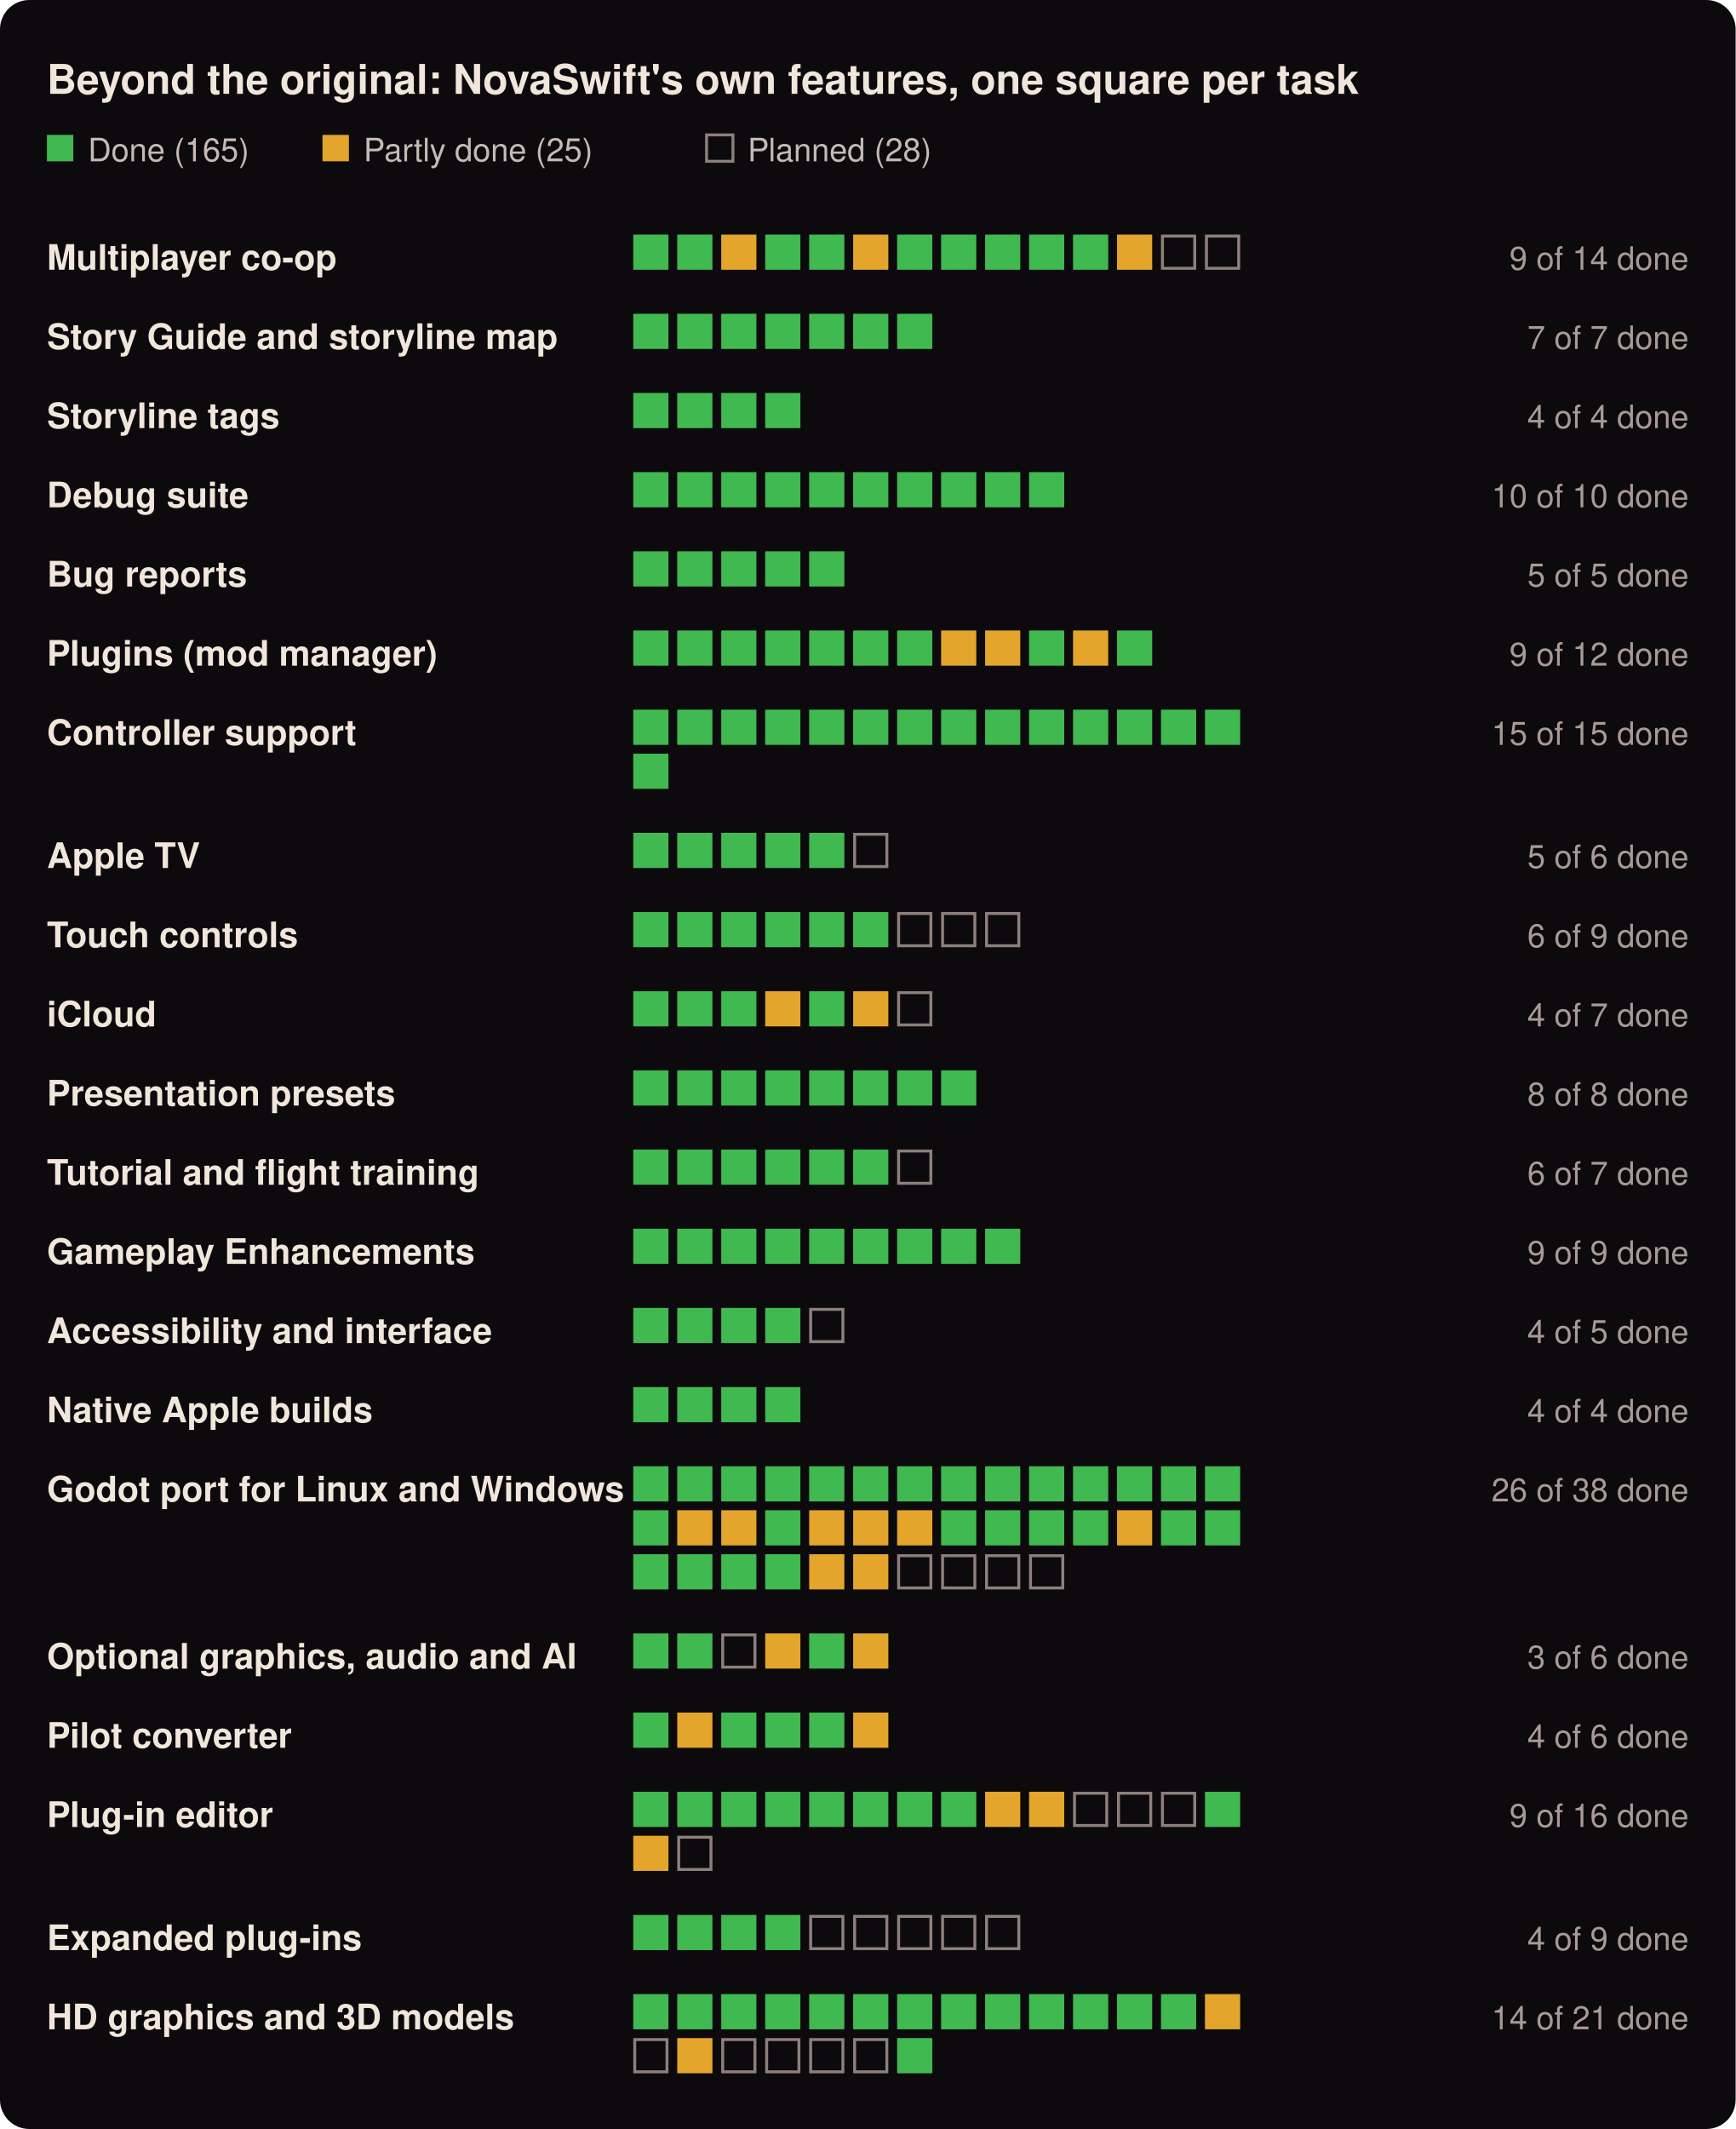
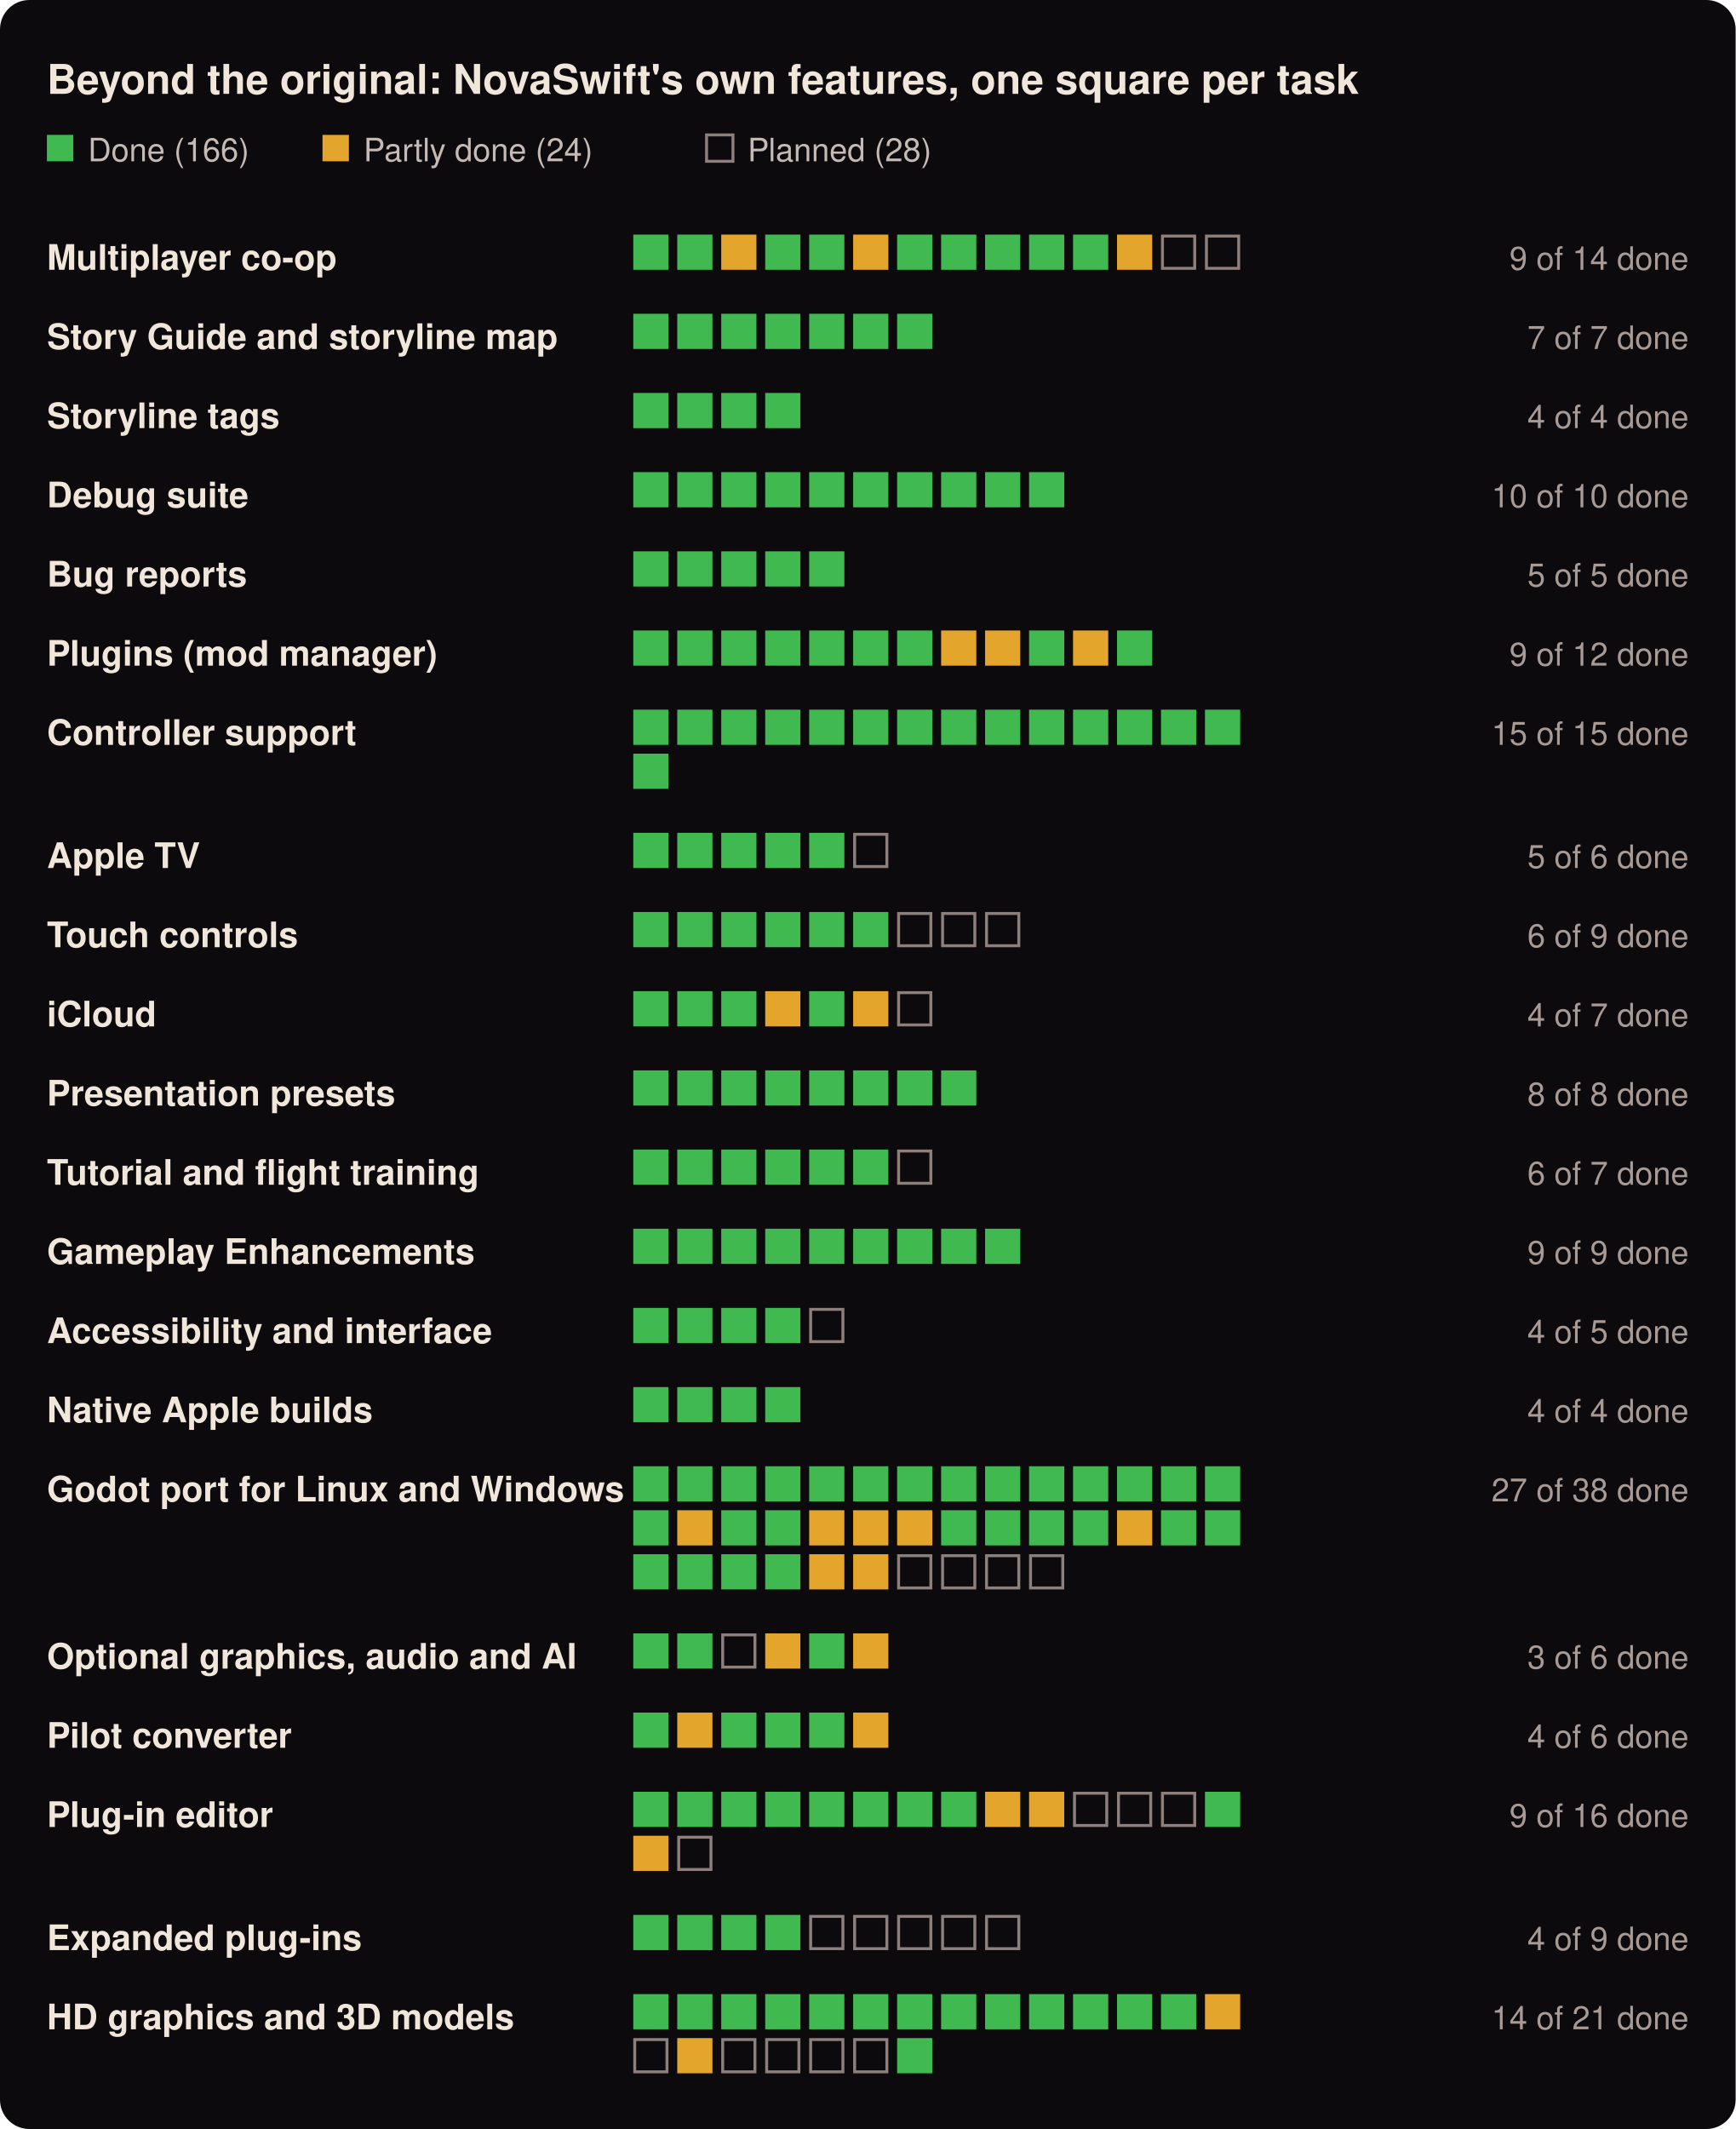
<svg xmlns="http://www.w3.org/2000/svg" width="592" height="726" viewBox="0 0 592 726" font-family="-apple-system, Segoe UI, Helvetica, Arial, sans-serif">
  <style>.h1{font-size:14px;font-weight:600;fill:#f0e6da}.gh{font-size:12px;font-weight:600;fill:#f0e6da}.gn{font-size:11px;fill:#a89a95}.lg{font-size:11px;fill:#c6bab5}</style>
  <rect width="592" height="726" rx="10" fill="#0d0a0e" />
  <text x="16" y="32" class="h1">Beyond the original: NovaSwift's own features, one square per task</text>
  <rect x="16" y="46" width="9" height="9" fill="#3fb950" />
-   <text x="30" y="55" class="lg">Done (165)</text>
+   <text x="30" y="55" class="lg">Done (166)</text>
  <rect x="110" y="46" width="9" height="9" fill="#e3a52b" />
-   <text x="124" y="55" class="lg">Partly done (25)</text>
+   <text x="124" y="55" class="lg">Partly done (24)</text>
  <rect x="241" y="46" width="9" height="9" fill="none" stroke="#8d807c" />
  <text x="255" y="55" class="lg">Planned (28)</text>
  <text x="16" y="92" class="gh">Multiplayer co-op</text>
  <text x="576" y="92" class="gn" text-anchor="end">9 of 14 done</text>
  <rect x="216" y="80" width="12" height="12" fill="#3fb950" />
  <rect x="231" y="80" width="12" height="12" fill="#3fb950" />
  <rect x="246" y="80" width="12" height="12" fill="#e3a52b" />
  <rect x="261" y="80" width="12" height="12" fill="#3fb950" />
  <rect x="276" y="80" width="12" height="12" fill="#3fb950" />
  <rect x="291" y="80" width="12" height="12" fill="#e3a52b" />
  <rect x="306" y="80" width="12" height="12" fill="#3fb950" />
  <rect x="321" y="80" width="12" height="12" fill="#3fb950" />
  <rect x="336" y="80" width="12" height="12" fill="#3fb950" />
  <rect x="351" y="80" width="12" height="12" fill="#3fb950" />
  <rect x="366" y="80" width="12" height="12" fill="#3fb950" />
  <rect x="381" y="80" width="12" height="12" fill="#e3a52b" />
  <rect x="396.5" y="80.5" width="11" height="11" fill="none" stroke="#8d807c" />
  <rect x="411.5" y="80.5" width="11" height="11" fill="none" stroke="#8d807c" />
  <text x="16" y="119" class="gh">Story Guide and storyline map</text>
  <text x="576" y="119" class="gn" text-anchor="end">7 of 7 done</text>
  <rect x="216" y="107" width="12" height="12" fill="#3fb950" />
  <rect x="231" y="107" width="12" height="12" fill="#3fb950" />
  <rect x="246" y="107" width="12" height="12" fill="#3fb950" />
  <rect x="261" y="107" width="12" height="12" fill="#3fb950" />
  <rect x="276" y="107" width="12" height="12" fill="#3fb950" />
  <rect x="291" y="107" width="12" height="12" fill="#3fb950" />
  <rect x="306" y="107" width="12" height="12" fill="#3fb950" />
  <text x="16" y="146" class="gh">Storyline tags</text>
  <text x="576" y="146" class="gn" text-anchor="end">4 of 4 done</text>
  <rect x="216" y="134" width="12" height="12" fill="#3fb950" />
  <rect x="231" y="134" width="12" height="12" fill="#3fb950" />
  <rect x="246" y="134" width="12" height="12" fill="#3fb950" />
  <rect x="261" y="134" width="12" height="12" fill="#3fb950" />
  <text x="16" y="173" class="gh">Debug suite</text>
  <text x="576" y="173" class="gn" text-anchor="end">10 of 10 done</text>
  <rect x="216" y="161" width="12" height="12" fill="#3fb950" />
  <rect x="231" y="161" width="12" height="12" fill="#3fb950" />
  <rect x="246" y="161" width="12" height="12" fill="#3fb950" />
  <rect x="261" y="161" width="12" height="12" fill="#3fb950" />
  <rect x="276" y="161" width="12" height="12" fill="#3fb950" />
  <rect x="291" y="161" width="12" height="12" fill="#3fb950" />
  <rect x="306" y="161" width="12" height="12" fill="#3fb950" />
  <rect x="321" y="161" width="12" height="12" fill="#3fb950" />
  <rect x="336" y="161" width="12" height="12" fill="#3fb950" />
  <rect x="351" y="161" width="12" height="12" fill="#3fb950" />
  <text x="16" y="200" class="gh">Bug reports</text>
  <text x="576" y="200" class="gn" text-anchor="end">5 of 5 done</text>
  <rect x="216" y="188" width="12" height="12" fill="#3fb950" />
  <rect x="231" y="188" width="12" height="12" fill="#3fb950" />
  <rect x="246" y="188" width="12" height="12" fill="#3fb950" />
  <rect x="261" y="188" width="12" height="12" fill="#3fb950" />
  <rect x="276" y="188" width="12" height="12" fill="#3fb950" />
  <text x="16" y="227" class="gh">Plugins (mod manager)</text>
  <text x="576" y="227" class="gn" text-anchor="end">9 of 12 done</text>
  <rect x="216" y="215" width="12" height="12" fill="#3fb950" />
  <rect x="231" y="215" width="12" height="12" fill="#3fb950" />
  <rect x="246" y="215" width="12" height="12" fill="#3fb950" />
  <rect x="261" y="215" width="12" height="12" fill="#3fb950" />
  <rect x="276" y="215" width="12" height="12" fill="#3fb950" />
  <rect x="291" y="215" width="12" height="12" fill="#3fb950" />
  <rect x="306" y="215" width="12" height="12" fill="#3fb950" />
  <rect x="321" y="215" width="12" height="12" fill="#e3a52b" />
  <rect x="336" y="215" width="12" height="12" fill="#e3a52b" />
  <rect x="351" y="215" width="12" height="12" fill="#3fb950" />
  <rect x="366" y="215" width="12" height="12" fill="#e3a52b" />
  <rect x="381" y="215" width="12" height="12" fill="#3fb950" />
  <text x="16" y="254" class="gh">Controller support</text>
  <text x="576" y="254" class="gn" text-anchor="end">15 of 15 done</text>
  <rect x="216" y="242" width="12" height="12" fill="#3fb950" />
  <rect x="231" y="242" width="12" height="12" fill="#3fb950" />
  <rect x="246" y="242" width="12" height="12" fill="#3fb950" />
  <rect x="261" y="242" width="12" height="12" fill="#3fb950" />
  <rect x="276" y="242" width="12" height="12" fill="#3fb950" />
  <rect x="291" y="242" width="12" height="12" fill="#3fb950" />
  <rect x="306" y="242" width="12" height="12" fill="#3fb950" />
  <rect x="321" y="242" width="12" height="12" fill="#3fb950" />
  <rect x="336" y="242" width="12" height="12" fill="#3fb950" />
  <rect x="351" y="242" width="12" height="12" fill="#3fb950" />
  <rect x="366" y="242" width="12" height="12" fill="#3fb950" />
  <rect x="381" y="242" width="12" height="12" fill="#3fb950" />
  <rect x="396" y="242" width="12" height="12" fill="#3fb950" />
  <rect x="411" y="242" width="12" height="12" fill="#3fb950" />
  <rect x="216" y="257" width="12" height="12" fill="#3fb950" />
  <text x="16" y="296" class="gh">Apple TV</text>
  <text x="576" y="296" class="gn" text-anchor="end">5 of 6 done</text>
  <rect x="216" y="284" width="12" height="12" fill="#3fb950" />
  <rect x="231" y="284" width="12" height="12" fill="#3fb950" />
  <rect x="246" y="284" width="12" height="12" fill="#3fb950" />
  <rect x="261" y="284" width="12" height="12" fill="#3fb950" />
  <rect x="276" y="284" width="12" height="12" fill="#3fb950" />
  <rect x="291.5" y="284.5" width="11" height="11" fill="none" stroke="#8d807c" />
  <text x="16" y="323" class="gh">Touch controls</text>
  <text x="576" y="323" class="gn" text-anchor="end">6 of 9 done</text>
  <rect x="216" y="311" width="12" height="12" fill="#3fb950" />
  <rect x="231" y="311" width="12" height="12" fill="#3fb950" />
  <rect x="246" y="311" width="12" height="12" fill="#3fb950" />
  <rect x="261" y="311" width="12" height="12" fill="#3fb950" />
  <rect x="276" y="311" width="12" height="12" fill="#3fb950" />
  <rect x="291" y="311" width="12" height="12" fill="#3fb950" />
  <rect x="306.5" y="311.5" width="11" height="11" fill="none" stroke="#8d807c" />
  <rect x="321.5" y="311.5" width="11" height="11" fill="none" stroke="#8d807c" />
  <rect x="336.5" y="311.5" width="11" height="11" fill="none" stroke="#8d807c" />
  <text x="16" y="350" class="gh">iCloud</text>
  <text x="576" y="350" class="gn" text-anchor="end">4 of 7 done</text>
  <rect x="216" y="338" width="12" height="12" fill="#3fb950" />
  <rect x="231" y="338" width="12" height="12" fill="#3fb950" />
  <rect x="246" y="338" width="12" height="12" fill="#3fb950" />
  <rect x="261" y="338" width="12" height="12" fill="#e3a52b" />
  <rect x="276" y="338" width="12" height="12" fill="#3fb950" />
  <rect x="291" y="338" width="12" height="12" fill="#e3a52b" />
  <rect x="306.5" y="338.5" width="11" height="11" fill="none" stroke="#8d807c" />
  <text x="16" y="377" class="gh">Presentation presets</text>
  <text x="576" y="377" class="gn" text-anchor="end">8 of 8 done</text>
  <rect x="216" y="365" width="12" height="12" fill="#3fb950" />
  <rect x="231" y="365" width="12" height="12" fill="#3fb950" />
  <rect x="246" y="365" width="12" height="12" fill="#3fb950" />
  <rect x="261" y="365" width="12" height="12" fill="#3fb950" />
  <rect x="276" y="365" width="12" height="12" fill="#3fb950" />
  <rect x="291" y="365" width="12" height="12" fill="#3fb950" />
  <rect x="306" y="365" width="12" height="12" fill="#3fb950" />
  <rect x="321" y="365" width="12" height="12" fill="#3fb950" />
  <text x="16" y="404" class="gh">Tutorial and flight training</text>
  <text x="576" y="404" class="gn" text-anchor="end">6 of 7 done</text>
  <rect x="216" y="392" width="12" height="12" fill="#3fb950" />
  <rect x="231" y="392" width="12" height="12" fill="#3fb950" />
  <rect x="246" y="392" width="12" height="12" fill="#3fb950" />
  <rect x="261" y="392" width="12" height="12" fill="#3fb950" />
  <rect x="276" y="392" width="12" height="12" fill="#3fb950" />
  <rect x="291" y="392" width="12" height="12" fill="#3fb950" />
  <rect x="306.5" y="392.5" width="11" height="11" fill="none" stroke="#8d807c" />
  <text x="16" y="431" class="gh">Gameplay Enhancements</text>
  <text x="576" y="431" class="gn" text-anchor="end">9 of 9 done</text>
  <rect x="216" y="419" width="12" height="12" fill="#3fb950" />
  <rect x="231" y="419" width="12" height="12" fill="#3fb950" />
  <rect x="246" y="419" width="12" height="12" fill="#3fb950" />
  <rect x="261" y="419" width="12" height="12" fill="#3fb950" />
  <rect x="276" y="419" width="12" height="12" fill="#3fb950" />
  <rect x="291" y="419" width="12" height="12" fill="#3fb950" />
  <rect x="306" y="419" width="12" height="12" fill="#3fb950" />
  <rect x="321" y="419" width="12" height="12" fill="#3fb950" />
  <rect x="336" y="419" width="12" height="12" fill="#3fb950" />
  <text x="16" y="458" class="gh">Accessibility and interface</text>
  <text x="576" y="458" class="gn" text-anchor="end">4 of 5 done</text>
  <rect x="216" y="446" width="12" height="12" fill="#3fb950" />
  <rect x="231" y="446" width="12" height="12" fill="#3fb950" />
  <rect x="246" y="446" width="12" height="12" fill="#3fb950" />
  <rect x="261" y="446" width="12" height="12" fill="#3fb950" />
  <rect x="276.5" y="446.5" width="11" height="11" fill="none" stroke="#8d807c" />
  <text x="16" y="485" class="gh">Native Apple builds</text>
  <text x="576" y="485" class="gn" text-anchor="end">4 of 4 done</text>
  <rect x="216" y="473" width="12" height="12" fill="#3fb950" />
  <rect x="231" y="473" width="12" height="12" fill="#3fb950" />
  <rect x="246" y="473" width="12" height="12" fill="#3fb950" />
  <rect x="261" y="473" width="12" height="12" fill="#3fb950" />
  <text x="16" y="512" class="gh">Godot port for Linux and Windows</text>
-   <text x="576" y="512" class="gn" text-anchor="end">26 of 38 done</text>
+   <text x="576" y="512" class="gn" text-anchor="end">27 of 38 done</text>
  <rect x="216" y="500" width="12" height="12" fill="#3fb950" />
  <rect x="231" y="500" width="12" height="12" fill="#3fb950" />
  <rect x="246" y="500" width="12" height="12" fill="#3fb950" />
  <rect x="261" y="500" width="12" height="12" fill="#3fb950" />
  <rect x="276" y="500" width="12" height="12" fill="#3fb950" />
  <rect x="291" y="500" width="12" height="12" fill="#3fb950" />
  <rect x="306" y="500" width="12" height="12" fill="#3fb950" />
  <rect x="321" y="500" width="12" height="12" fill="#3fb950" />
  <rect x="336" y="500" width="12" height="12" fill="#3fb950" />
  <rect x="351" y="500" width="12" height="12" fill="#3fb950" />
  <rect x="366" y="500" width="12" height="12" fill="#3fb950" />
  <rect x="381" y="500" width="12" height="12" fill="#3fb950" />
  <rect x="396" y="500" width="12" height="12" fill="#3fb950" />
  <rect x="411" y="500" width="12" height="12" fill="#3fb950" />
  <rect x="216" y="515" width="12" height="12" fill="#3fb950" />
  <rect x="231" y="515" width="12" height="12" fill="#e3a52b" />
-   <rect x="246" y="515" width="12" height="12" fill="#e3a52b" />
+   <rect x="246" y="515" width="12" height="12" fill="#3fb950" />
  <rect x="261" y="515" width="12" height="12" fill="#3fb950" />
  <rect x="276" y="515" width="12" height="12" fill="#e3a52b" />
  <rect x="291" y="515" width="12" height="12" fill="#e3a52b" />
  <rect x="306" y="515" width="12" height="12" fill="#e3a52b" />
  <rect x="321" y="515" width="12" height="12" fill="#3fb950" />
  <rect x="336" y="515" width="12" height="12" fill="#3fb950" />
  <rect x="351" y="515" width="12" height="12" fill="#3fb950" />
  <rect x="366" y="515" width="12" height="12" fill="#3fb950" />
  <rect x="381" y="515" width="12" height="12" fill="#e3a52b" />
  <rect x="396" y="515" width="12" height="12" fill="#3fb950" />
  <rect x="411" y="515" width="12" height="12" fill="#3fb950" />
  <rect x="216" y="530" width="12" height="12" fill="#3fb950" />
  <rect x="231" y="530" width="12" height="12" fill="#3fb950" />
  <rect x="246" y="530" width="12" height="12" fill="#3fb950" />
  <rect x="261" y="530" width="12" height="12" fill="#3fb950" />
  <rect x="276" y="530" width="12" height="12" fill="#e3a52b" />
  <rect x="291" y="530" width="12" height="12" fill="#e3a52b" />
  <rect x="306.5" y="530.5" width="11" height="11" fill="none" stroke="#8d807c" />
  <rect x="321.5" y="530.5" width="11" height="11" fill="none" stroke="#8d807c" />
  <rect x="336.5" y="530.5" width="11" height="11" fill="none" stroke="#8d807c" />
  <rect x="351.5" y="530.5" width="11" height="11" fill="none" stroke="#8d807c" />
  <text x="16" y="569" class="gh">Optional graphics, audio and AI</text>
  <text x="576" y="569" class="gn" text-anchor="end">3 of 6 done</text>
  <rect x="216" y="557" width="12" height="12" fill="#3fb950" />
  <rect x="231" y="557" width="12" height="12" fill="#3fb950" />
  <rect x="246.5" y="557.5" width="11" height="11" fill="none" stroke="#8d807c" />
  <rect x="261" y="557" width="12" height="12" fill="#e3a52b" />
  <rect x="276" y="557" width="12" height="12" fill="#3fb950" />
  <rect x="291" y="557" width="12" height="12" fill="#e3a52b" />
  <text x="16" y="596" class="gh">Pilot converter</text>
  <text x="576" y="596" class="gn" text-anchor="end">4 of 6 done</text>
  <rect x="216" y="584" width="12" height="12" fill="#3fb950" />
  <rect x="231" y="584" width="12" height="12" fill="#e3a52b" />
  <rect x="246" y="584" width="12" height="12" fill="#3fb950" />
  <rect x="261" y="584" width="12" height="12" fill="#3fb950" />
  <rect x="276" y="584" width="12" height="12" fill="#3fb950" />
  <rect x="291" y="584" width="12" height="12" fill="#e3a52b" />
  <text x="16" y="623" class="gh">Plug-in editor</text>
  <text x="576" y="623" class="gn" text-anchor="end">9 of 16 done</text>
  <rect x="216" y="611" width="12" height="12" fill="#3fb950" />
  <rect x="231" y="611" width="12" height="12" fill="#3fb950" />
  <rect x="246" y="611" width="12" height="12" fill="#3fb950" />
  <rect x="261" y="611" width="12" height="12" fill="#3fb950" />
  <rect x="276" y="611" width="12" height="12" fill="#3fb950" />
  <rect x="291" y="611" width="12" height="12" fill="#3fb950" />
  <rect x="306" y="611" width="12" height="12" fill="#3fb950" />
  <rect x="321" y="611" width="12" height="12" fill="#3fb950" />
  <rect x="336" y="611" width="12" height="12" fill="#e3a52b" />
  <rect x="351" y="611" width="12" height="12" fill="#e3a52b" />
  <rect x="366.5" y="611.5" width="11" height="11" fill="none" stroke="#8d807c" />
  <rect x="381.5" y="611.5" width="11" height="11" fill="none" stroke="#8d807c" />
  <rect x="396.5" y="611.5" width="11" height="11" fill="none" stroke="#8d807c" />
  <rect x="411" y="611" width="12" height="12" fill="#3fb950" />
  <rect x="216" y="626" width="12" height="12" fill="#e3a52b" />
  <rect x="231.5" y="626.5" width="11" height="11" fill="none" stroke="#8d807c" />
  <text x="16" y="665" class="gh">Expanded plug-ins</text>
  <text x="576" y="665" class="gn" text-anchor="end">4 of 9 done</text>
  <rect x="216" y="653" width="12" height="12" fill="#3fb950" />
  <rect x="231" y="653" width="12" height="12" fill="#3fb950" />
  <rect x="246" y="653" width="12" height="12" fill="#3fb950" />
  <rect x="261" y="653" width="12" height="12" fill="#3fb950" />
  <rect x="276.5" y="653.5" width="11" height="11" fill="none" stroke="#8d807c" />
  <rect x="291.5" y="653.5" width="11" height="11" fill="none" stroke="#8d807c" />
  <rect x="306.5" y="653.5" width="11" height="11" fill="none" stroke="#8d807c" />
  <rect x="321.5" y="653.5" width="11" height="11" fill="none" stroke="#8d807c" />
  <rect x="336.5" y="653.5" width="11" height="11" fill="none" stroke="#8d807c" />
  <text x="16" y="692" class="gh">HD graphics and 3D models</text>
  <text x="576" y="692" class="gn" text-anchor="end">14 of 21 done</text>
  <rect x="216" y="680" width="12" height="12" fill="#3fb950" />
  <rect x="231" y="680" width="12" height="12" fill="#3fb950" />
  <rect x="246" y="680" width="12" height="12" fill="#3fb950" />
  <rect x="261" y="680" width="12" height="12" fill="#3fb950" />
  <rect x="276" y="680" width="12" height="12" fill="#3fb950" />
  <rect x="291" y="680" width="12" height="12" fill="#3fb950" />
  <rect x="306" y="680" width="12" height="12" fill="#3fb950" />
  <rect x="321" y="680" width="12" height="12" fill="#3fb950" />
  <rect x="336" y="680" width="12" height="12" fill="#3fb950" />
  <rect x="351" y="680" width="12" height="12" fill="#3fb950" />
  <rect x="366" y="680" width="12" height="12" fill="#3fb950" />
  <rect x="381" y="680" width="12" height="12" fill="#3fb950" />
  <rect x="396" y="680" width="12" height="12" fill="#3fb950" />
  <rect x="411" y="680" width="12" height="12" fill="#e3a52b" />
  <rect x="216.5" y="695.5" width="11" height="11" fill="none" stroke="#8d807c" />
  <rect x="231" y="695" width="12" height="12" fill="#e3a52b" />
  <rect x="246.5" y="695.5" width="11" height="11" fill="none" stroke="#8d807c" />
  <rect x="261.5" y="695.5" width="11" height="11" fill="none" stroke="#8d807c" />
  <rect x="276.5" y="695.5" width="11" height="11" fill="none" stroke="#8d807c" />
  <rect x="291.5" y="695.5" width="11" height="11" fill="none" stroke="#8d807c" />
  <rect x="306" y="695" width="12" height="12" fill="#3fb950" />
</svg>
